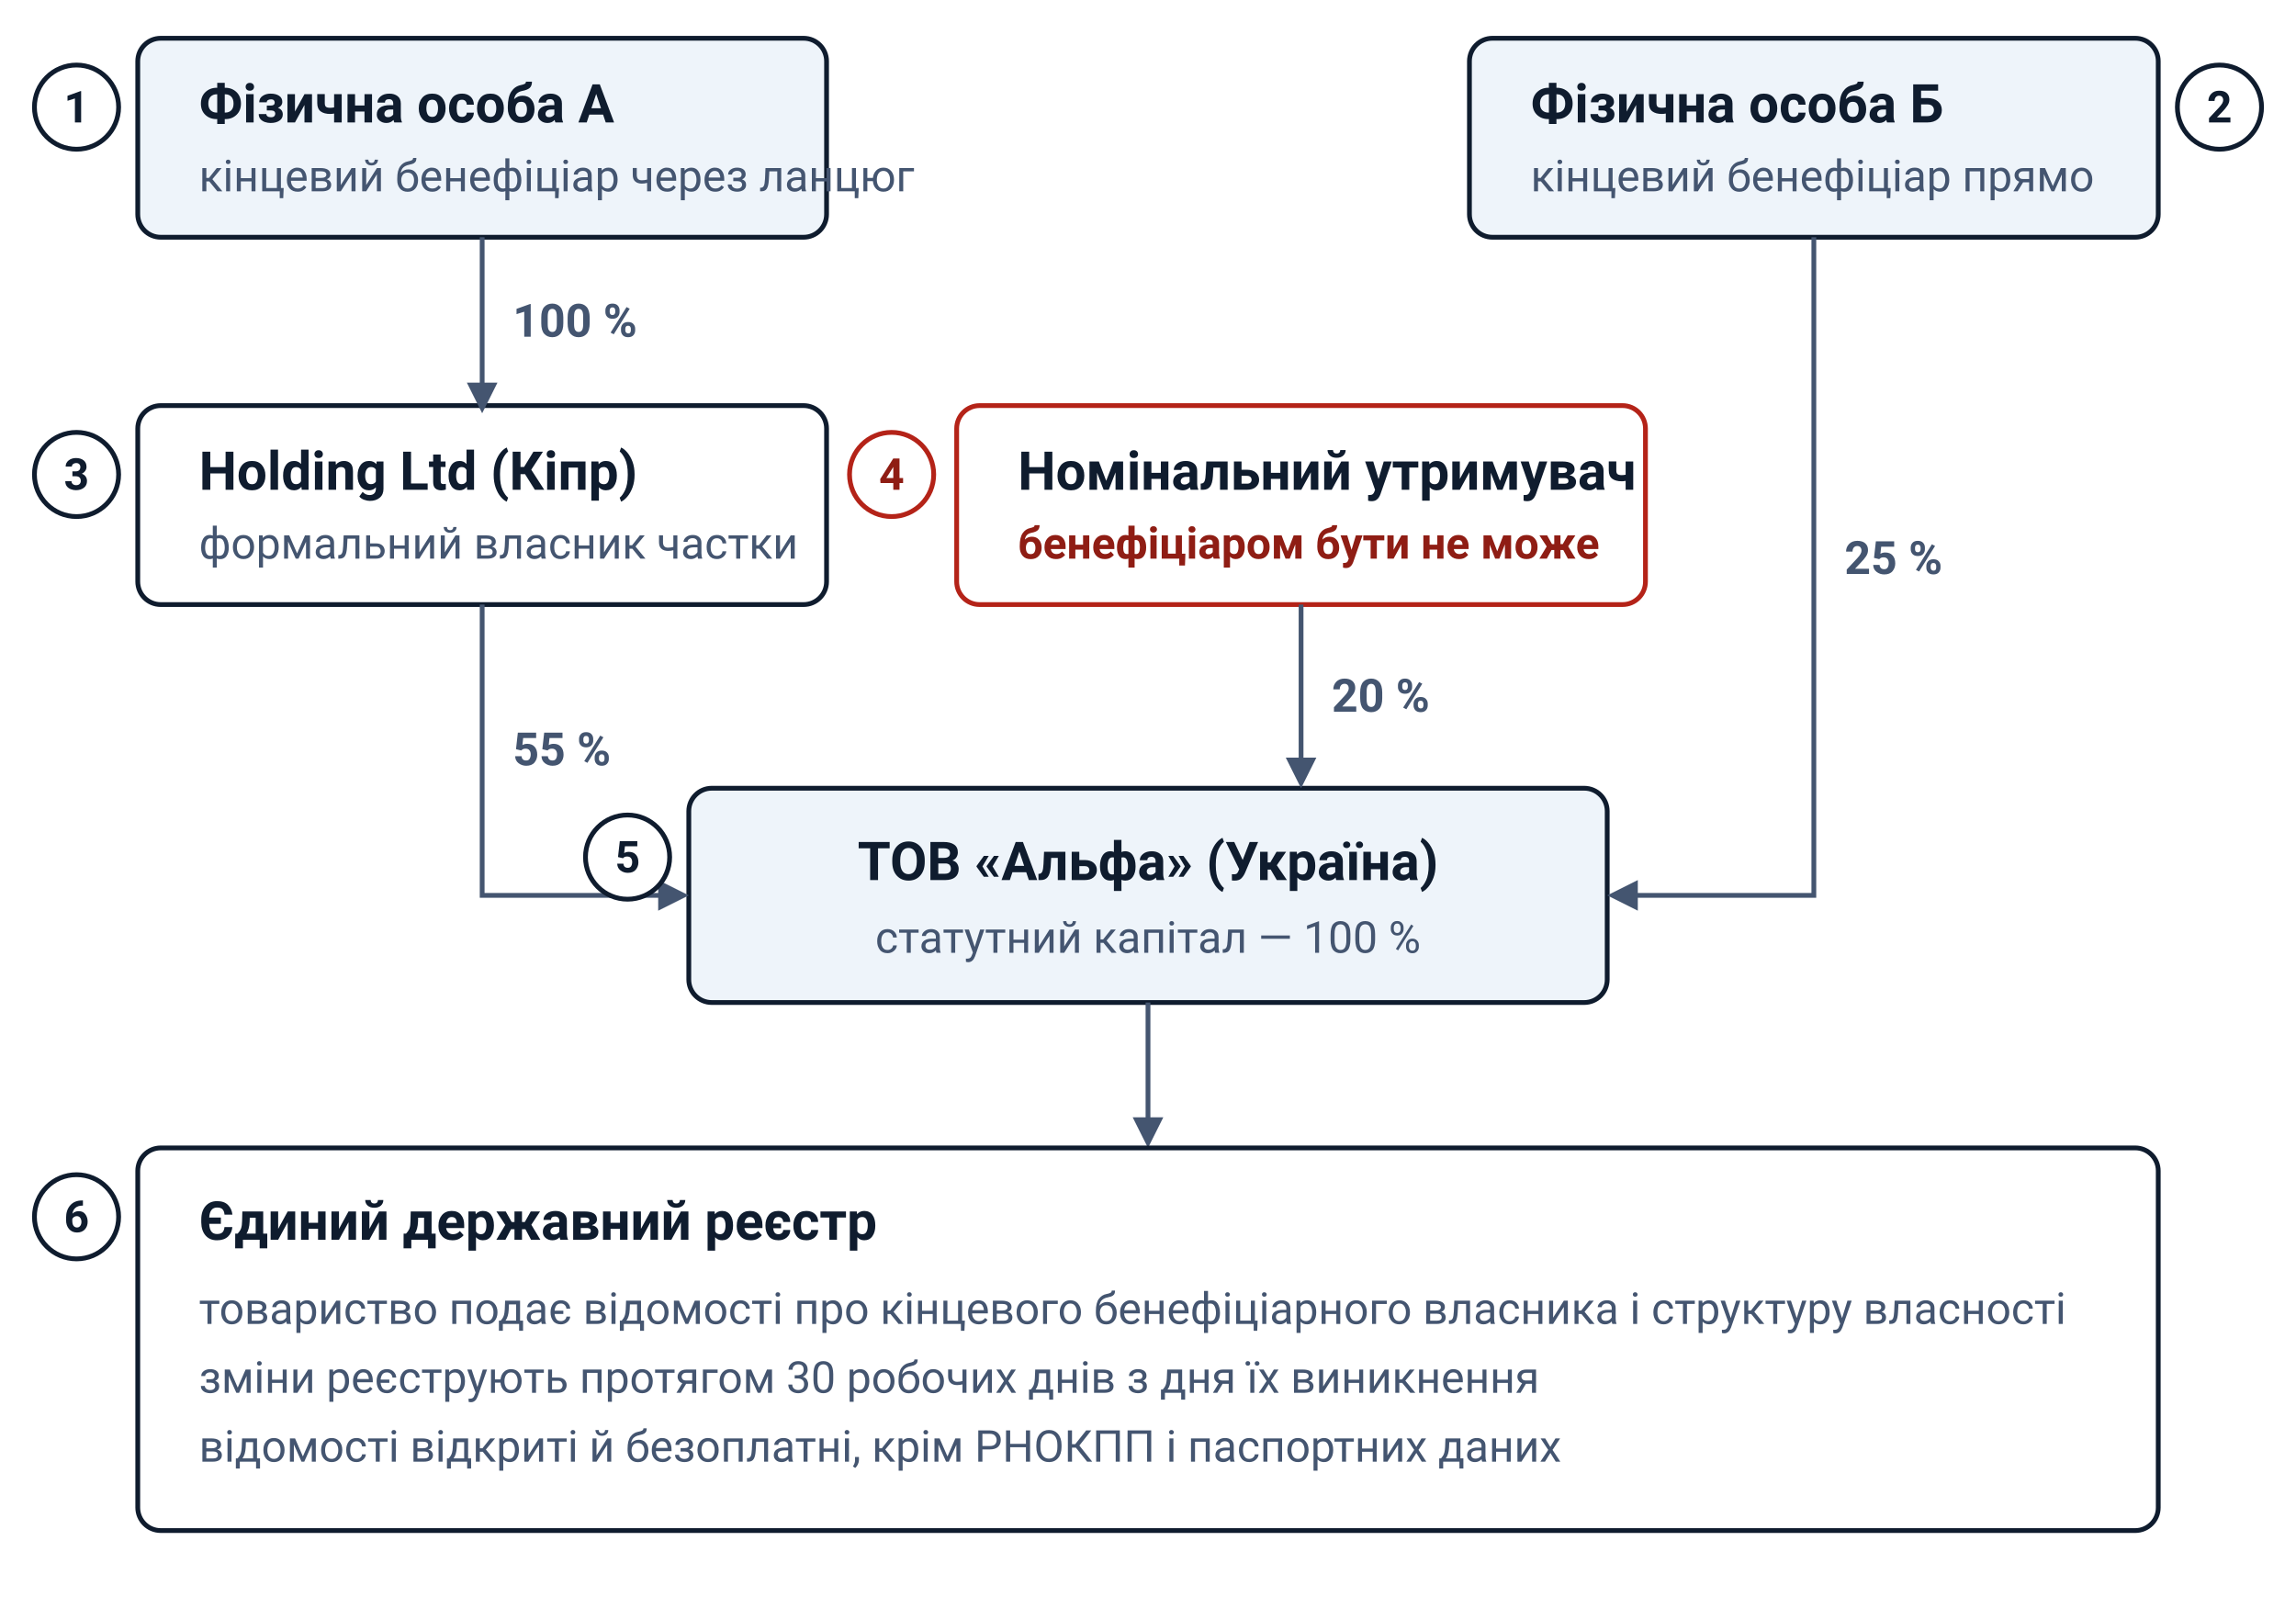
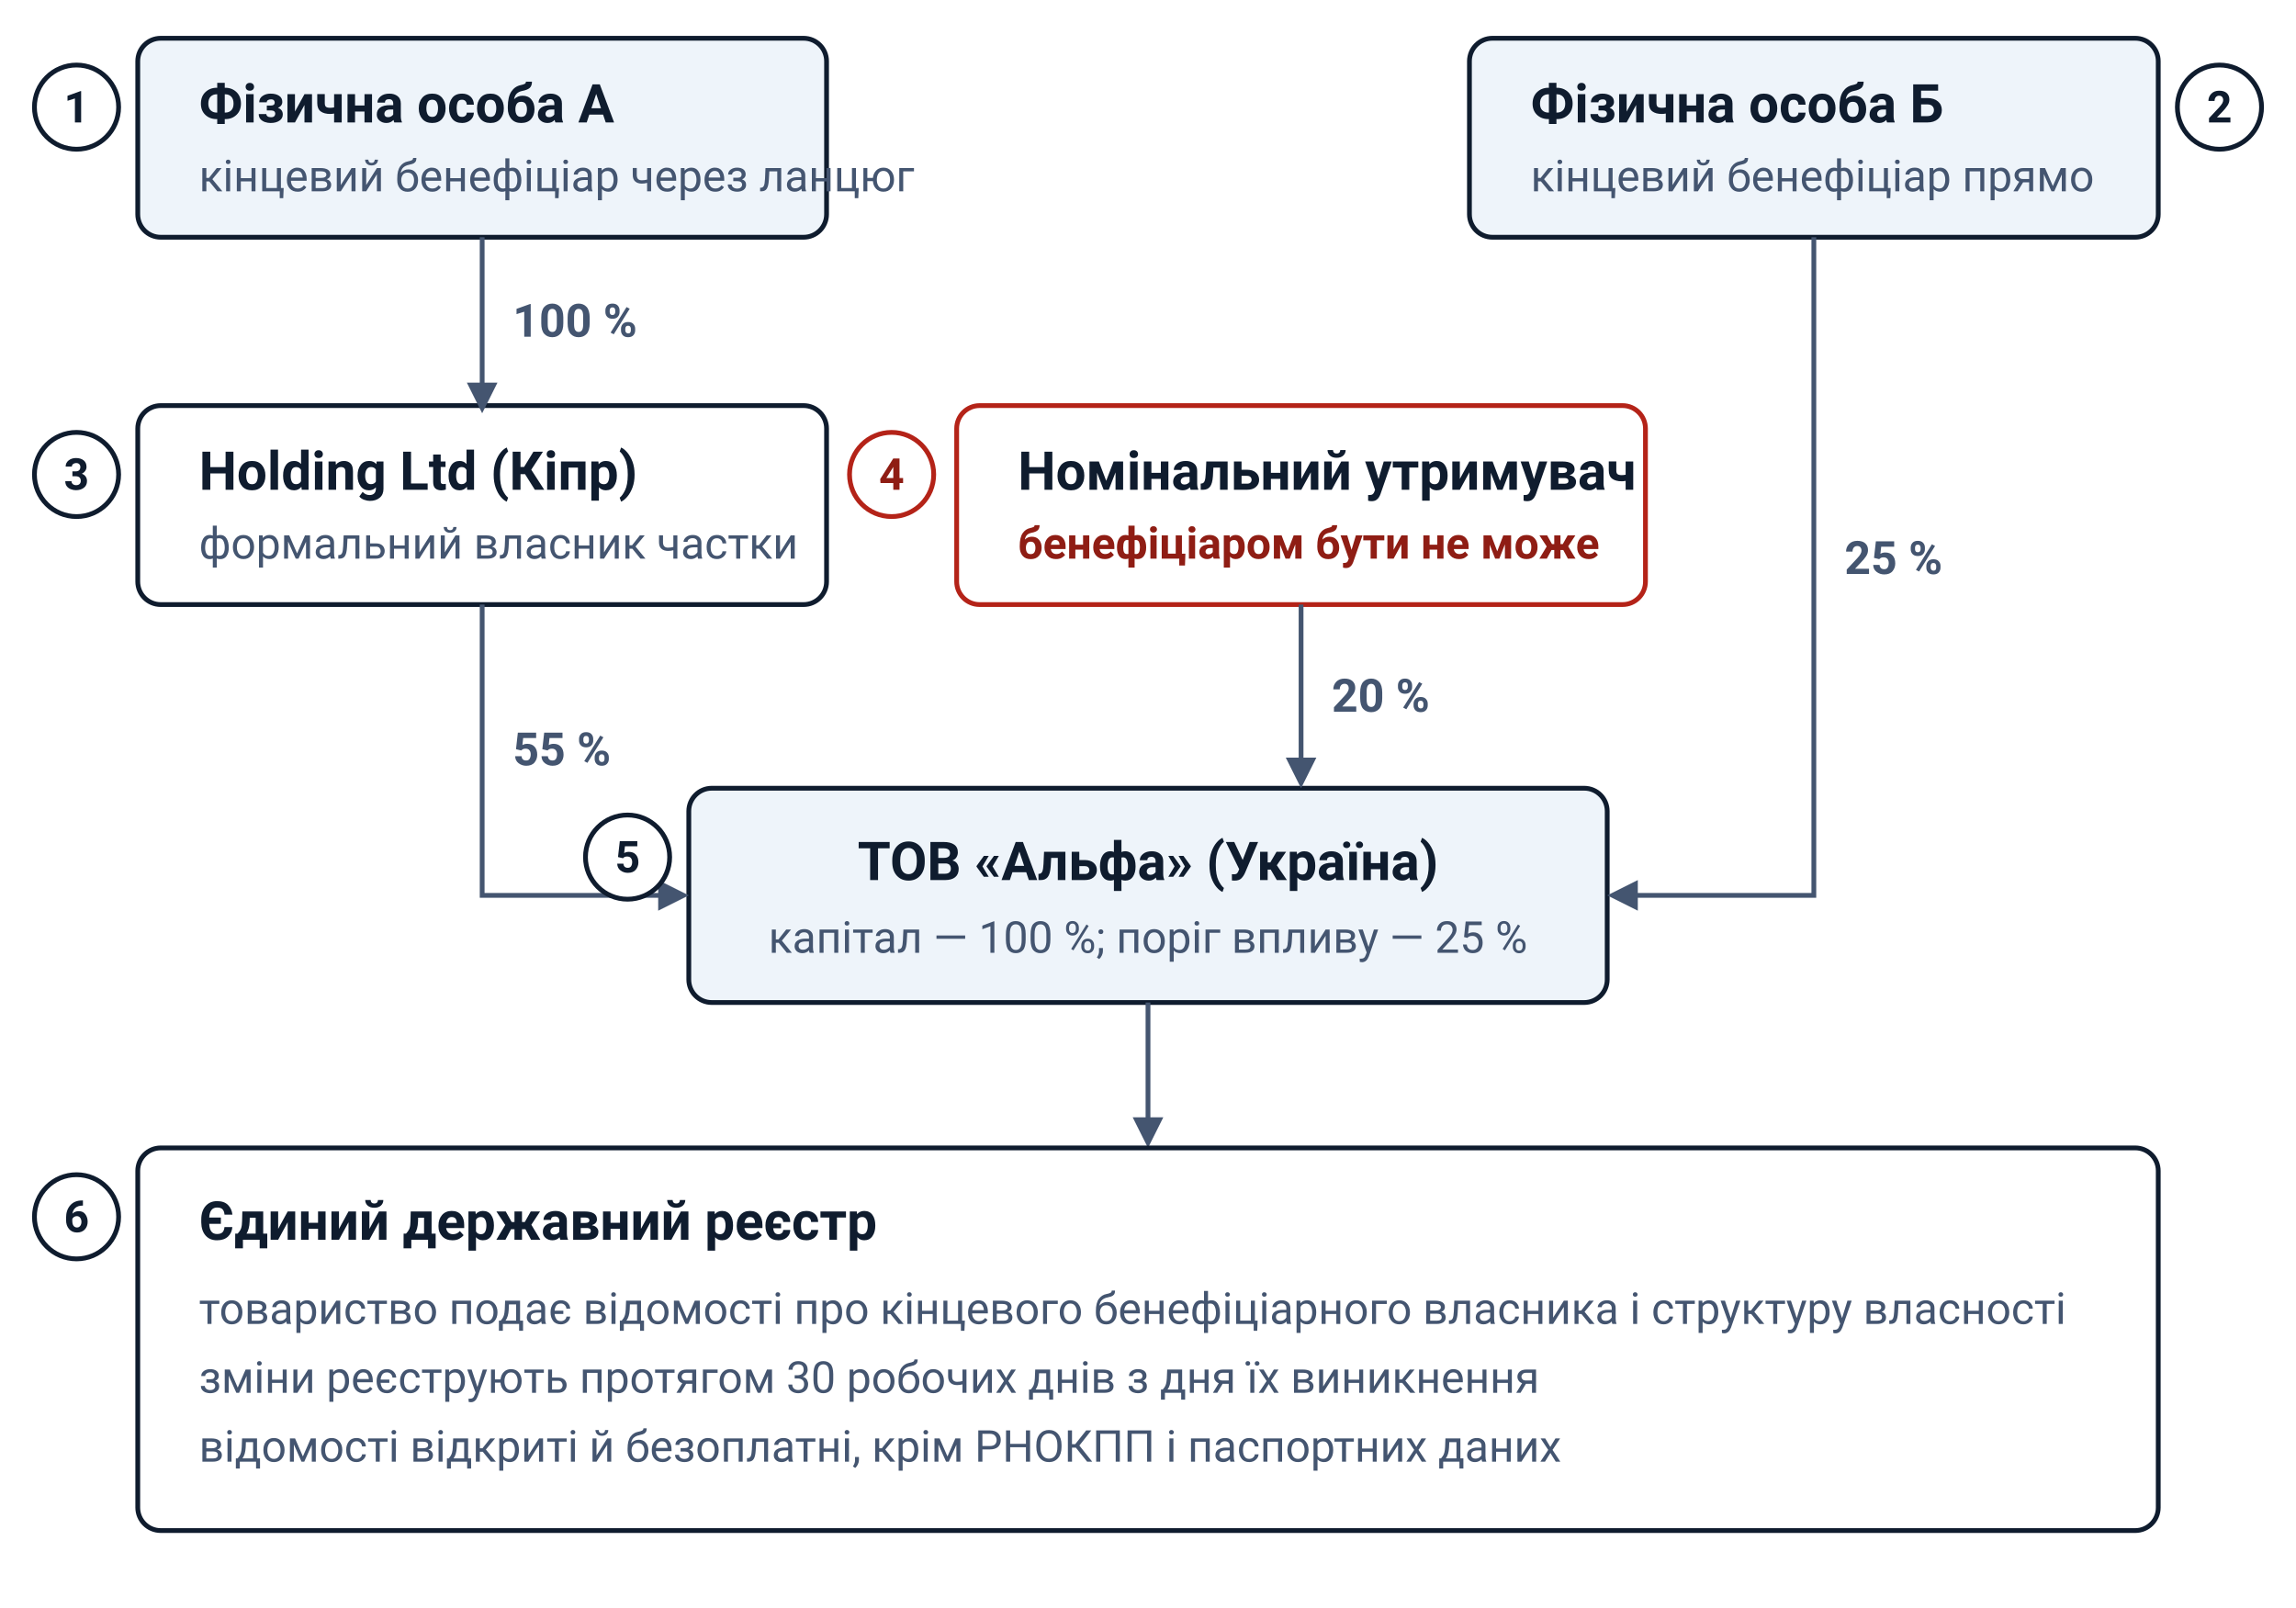
<svg xmlns="http://www.w3.org/2000/svg" id="fig-t03-4" class="scheme" viewBox="0 0 600 420" role="img" aria-labelledby="fig-t03-4-title fig-t03-4-desc" font-family="system-ui, -apple-system, 'Segoe UI', Roboto, 'Helvetica Neue', Arial, sans-serif">
  <style>
    #fig-t03-4 .box { fill: var(--surface, #ffffff); stroke: var(--ink, #0f1c2e); stroke-width: 1.25; }
    #fig-t03-4 .box-owner { fill: var(--surface-tint, #eef4fa); }
    #fig-t03-4 .t { fill: var(--ink, #0f1c2e); font-size: 14px; font-weight: 650; }
    #fig-t03-4 .s { fill: var(--ink-2, #445570); font-size: 11.5px; }
    #fig-t03-4 .lbl { fill: var(--ink-2, #445570); font-size: 12px; font-weight: 650; }
    #fig-t03-4 .arrow { stroke: var(--ink-2, #445570); stroke-width: 1.25; fill: none; }
    #fig-t03-4 .arrow-head { fill: var(--ink-2, #445570); }
    #fig-t03-4 .refc { fill: var(--surface, #ffffff); stroke: var(--ink, #0f1c2e); stroke-width: 1.25; }
    #fig-t03-4 .refn { fill: var(--ink, #0f1c2e); font-size: 11.5px; font-weight: 700; text-anchor: middle; }
    #fig-t03-4 .exam { stroke: var(--err, #b42318); }
    #fig-t03-4 .exam-t { fill: var(--err-ink, #8f1d14); font-size: 11.5px; font-weight: 600; }
    #fig-t03-4 .refn.exam-n { fill: var(--err-ink, #8f1d14); }
  </style>
  <rect class="box box-owner" x="36" y="10" width="180" height="52" rx="6" />
  <text class="t" x="52" y="32">Фізична особа А</text>
  <text class="s" x="52" y="50">кінцевий бенефіціар через ланцюг</text>
  <rect class="box box-owner" x="384" y="10" width="180" height="52" rx="6" />
  <text class="t" x="400" y="32">Фізична особа Б</text>
  <text class="s" x="400" y="50">кінцевий бенефіціар прямо</text>
  <rect class="box" x="36" y="106" width="180" height="52" rx="6" />
  <text class="t" x="52" y="128">Holding Ltd (Кіпр)</text>
  <text class="s" x="52" y="146">формальний власник частки</text>
  <rect class="box exam" x="250" y="106" width="180" height="52" rx="6" />
  <text class="t" x="266" y="128">Номінальний утримувач</text>
  <text class="exam-t" x="266" y="146">бенефіціаром бути не може</text>
  <rect class="box box-owner" x="180" y="206" width="240" height="56" rx="6" />
  <text class="t" x="300" y="230" text-anchor="middle">ТОВ «Альфа» (Україна)</text>
-   <text class="s" x="300" y="249" text-anchor="middle">статутний капітал — 100 %</text>
+   <text class="s" x="300" y="249" text-anchor="middle">капітал — 100 %; поріг впливу — 25 %</text>
  <path class="arrow" d="M126 62 L126 102" />
  <polygon class="arrow-head" points="126,108 122,100 130,100" />
  <text class="lbl" x="134" y="88">100 %</text>
  <path class="arrow" d="M126 158 L126 234 L174 234" />
  <polygon class="arrow-head" points="180,234 172,230 172,238" />
  <text class="lbl" x="134" y="200">55 %</text>
  <path class="arrow" d="M340 158 L340 200" />
  <polygon class="arrow-head" points="340,206 336,198 344,198" />
  <text class="lbl" x="348" y="186">20 %</text>
  <path class="arrow" d="M474 62 L474 234 L426 234" />
  <polygon class="arrow-head" points="420,234 428,230 428,238" />
  <text class="lbl" x="482" y="150">25 %</text>
  <path class="arrow" d="M300 262 L300 294" />
  <polygon class="arrow-head" points="300,300 296,292 304,292" />
  <rect class="box" x="36" y="300" width="528" height="100" rx="6" />
  <text class="t" x="52" y="324">Єдиний державний реєстр</text>
  <text class="s" x="52" y="346">товариство подає відомості про кінцевого бенефіціарного власника і структуру власності</text>
  <text class="s" x="52" y="364">зміни реєструють протягом 30 робочих днів з дня їх виникнення</text>
  <text class="s" x="52" y="382">відомості відкриті й безоплатні, крім РНОКПП і паспортних даних</text>
  <circle class="refc" cx="20" cy="28" r="11" />
  <text class="refn" x="20" y="32">1</text>
  <circle class="refc" cx="580" cy="28" r="11" />
  <text class="refn" x="580" y="32">2</text>
  <circle class="refc" cx="20" cy="124" r="11" />
  <text class="refn" x="20" y="128">3</text>
  <circle class="refc exam" cx="233" cy="124" r="11" />
  <text class="refn exam-n" x="233" y="128">4</text>
  <circle class="refc" cx="164" cy="224" r="11" />
  <text class="refn" x="164" y="228">5</text>
  <circle class="refc" cx="20" cy="318" r="11" />
  <text class="refn" x="20" y="322">6</text>
</svg>
